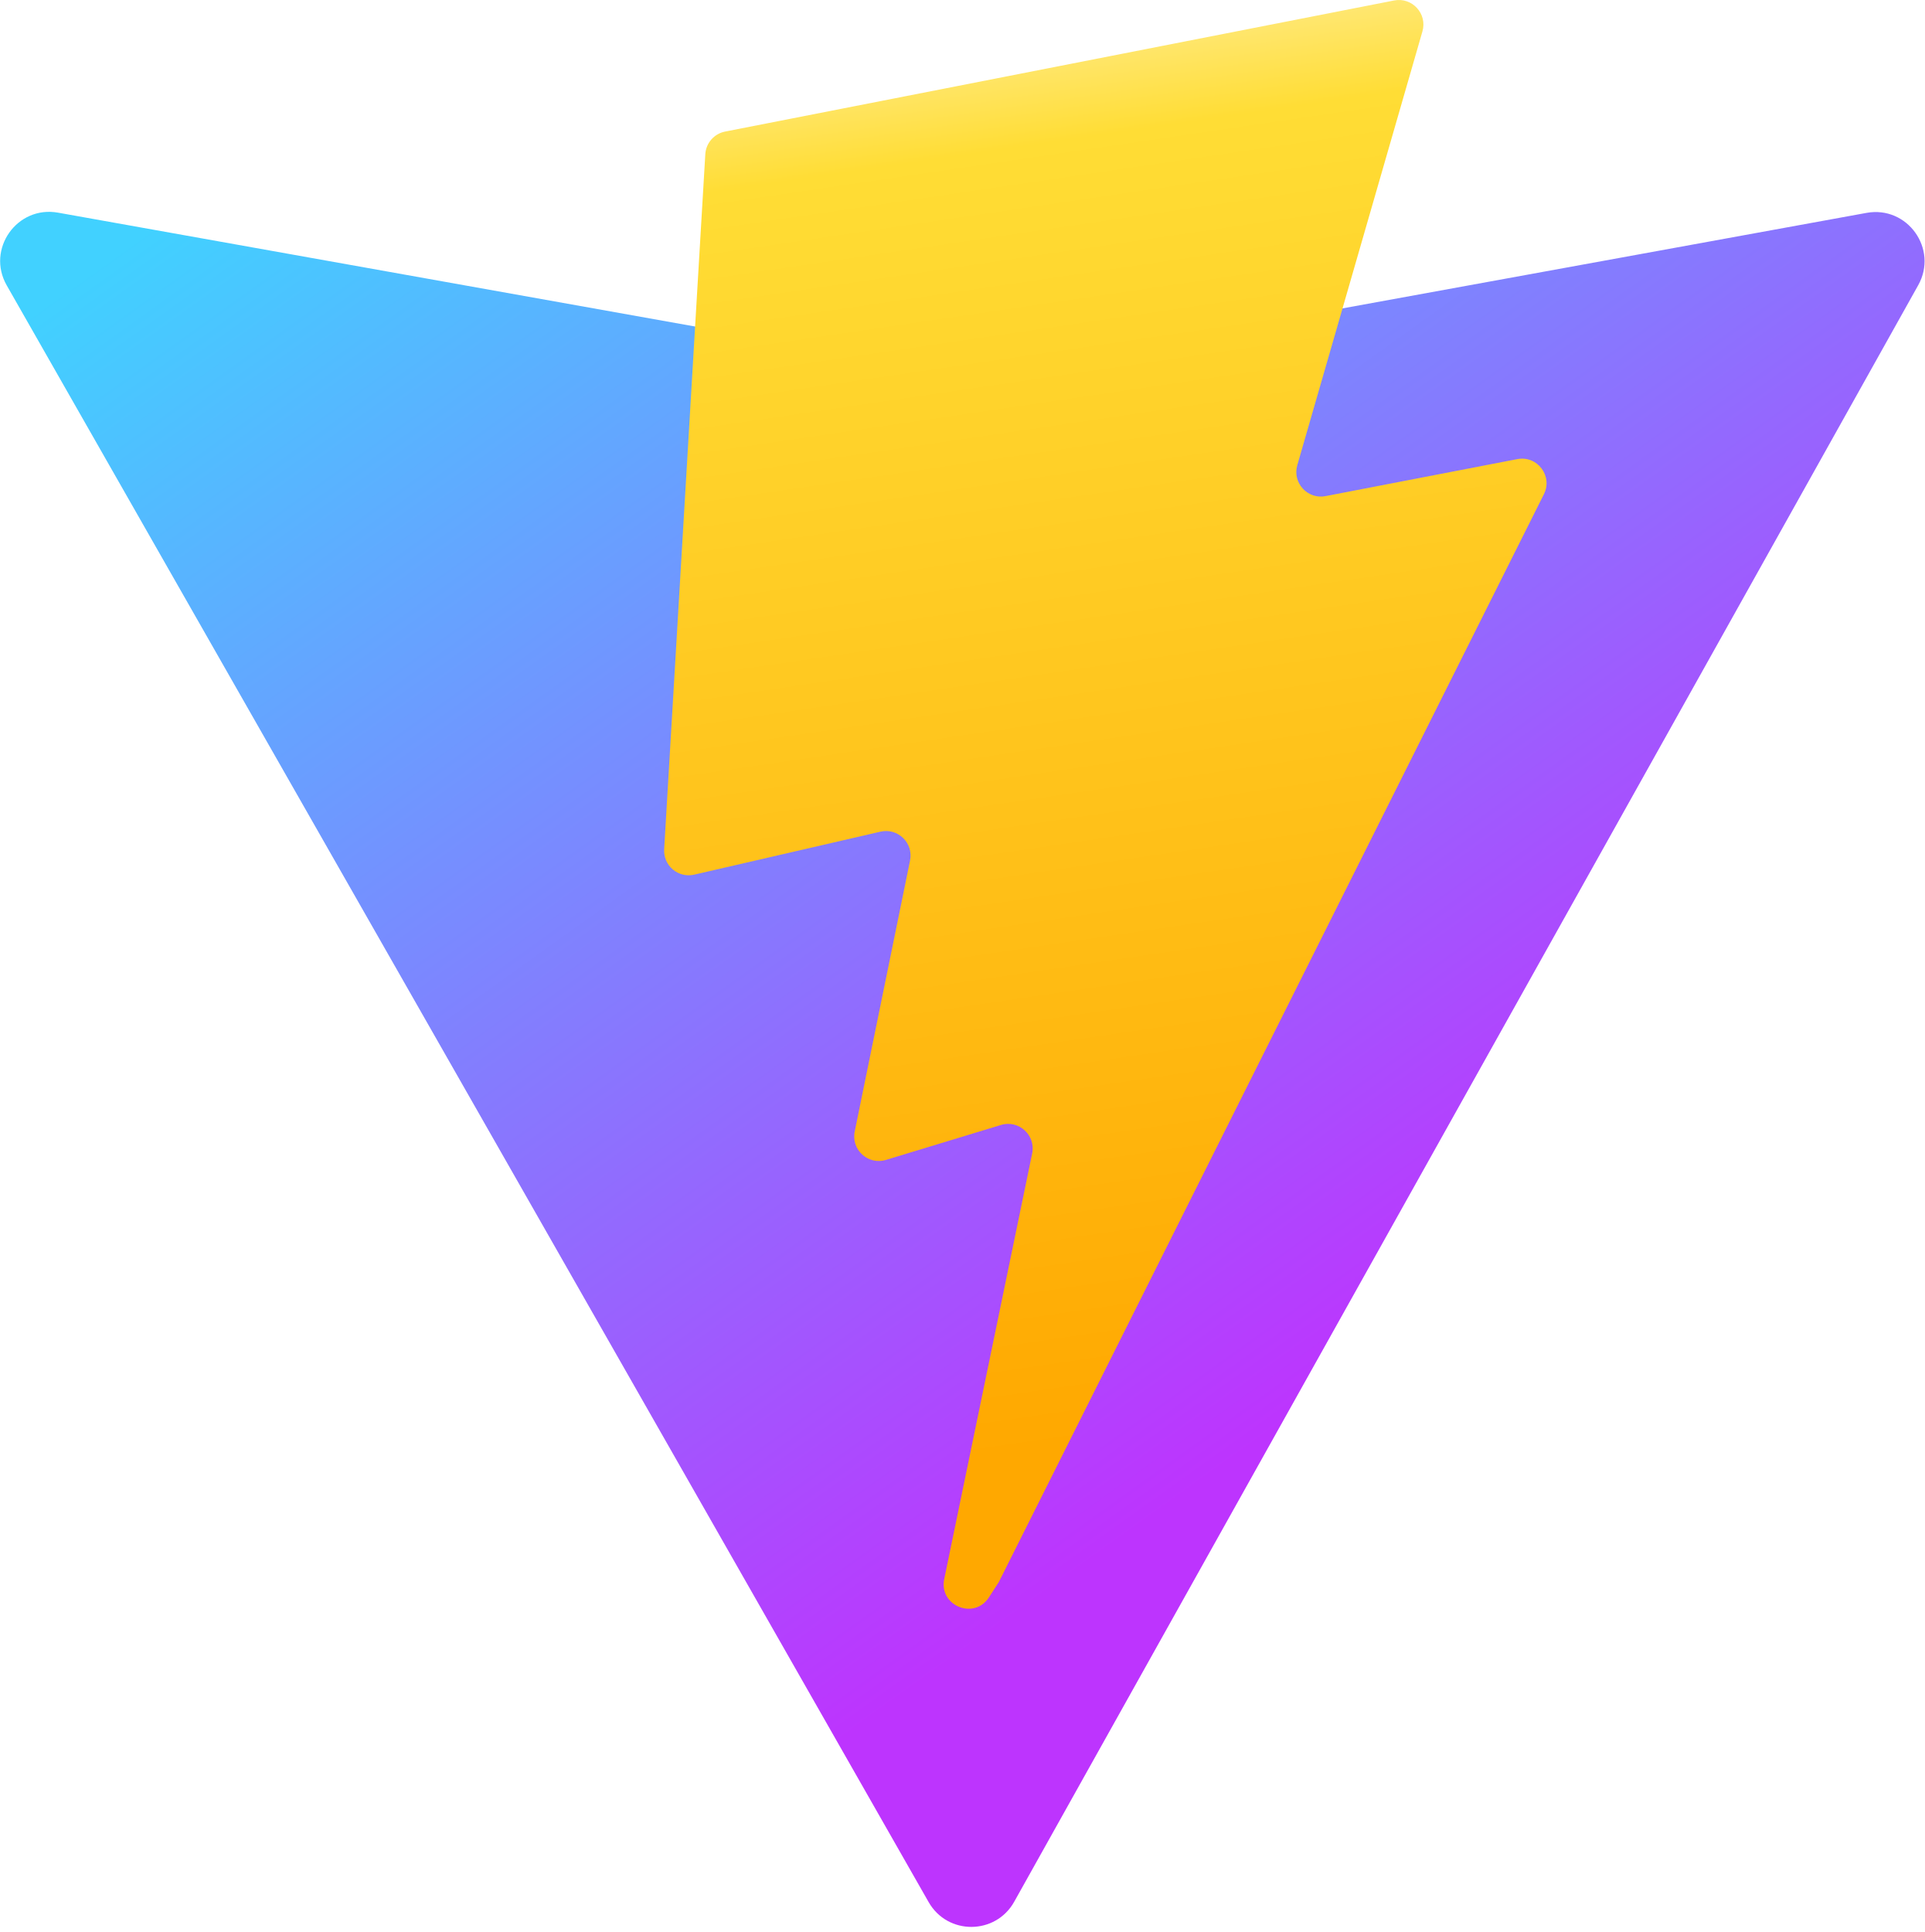
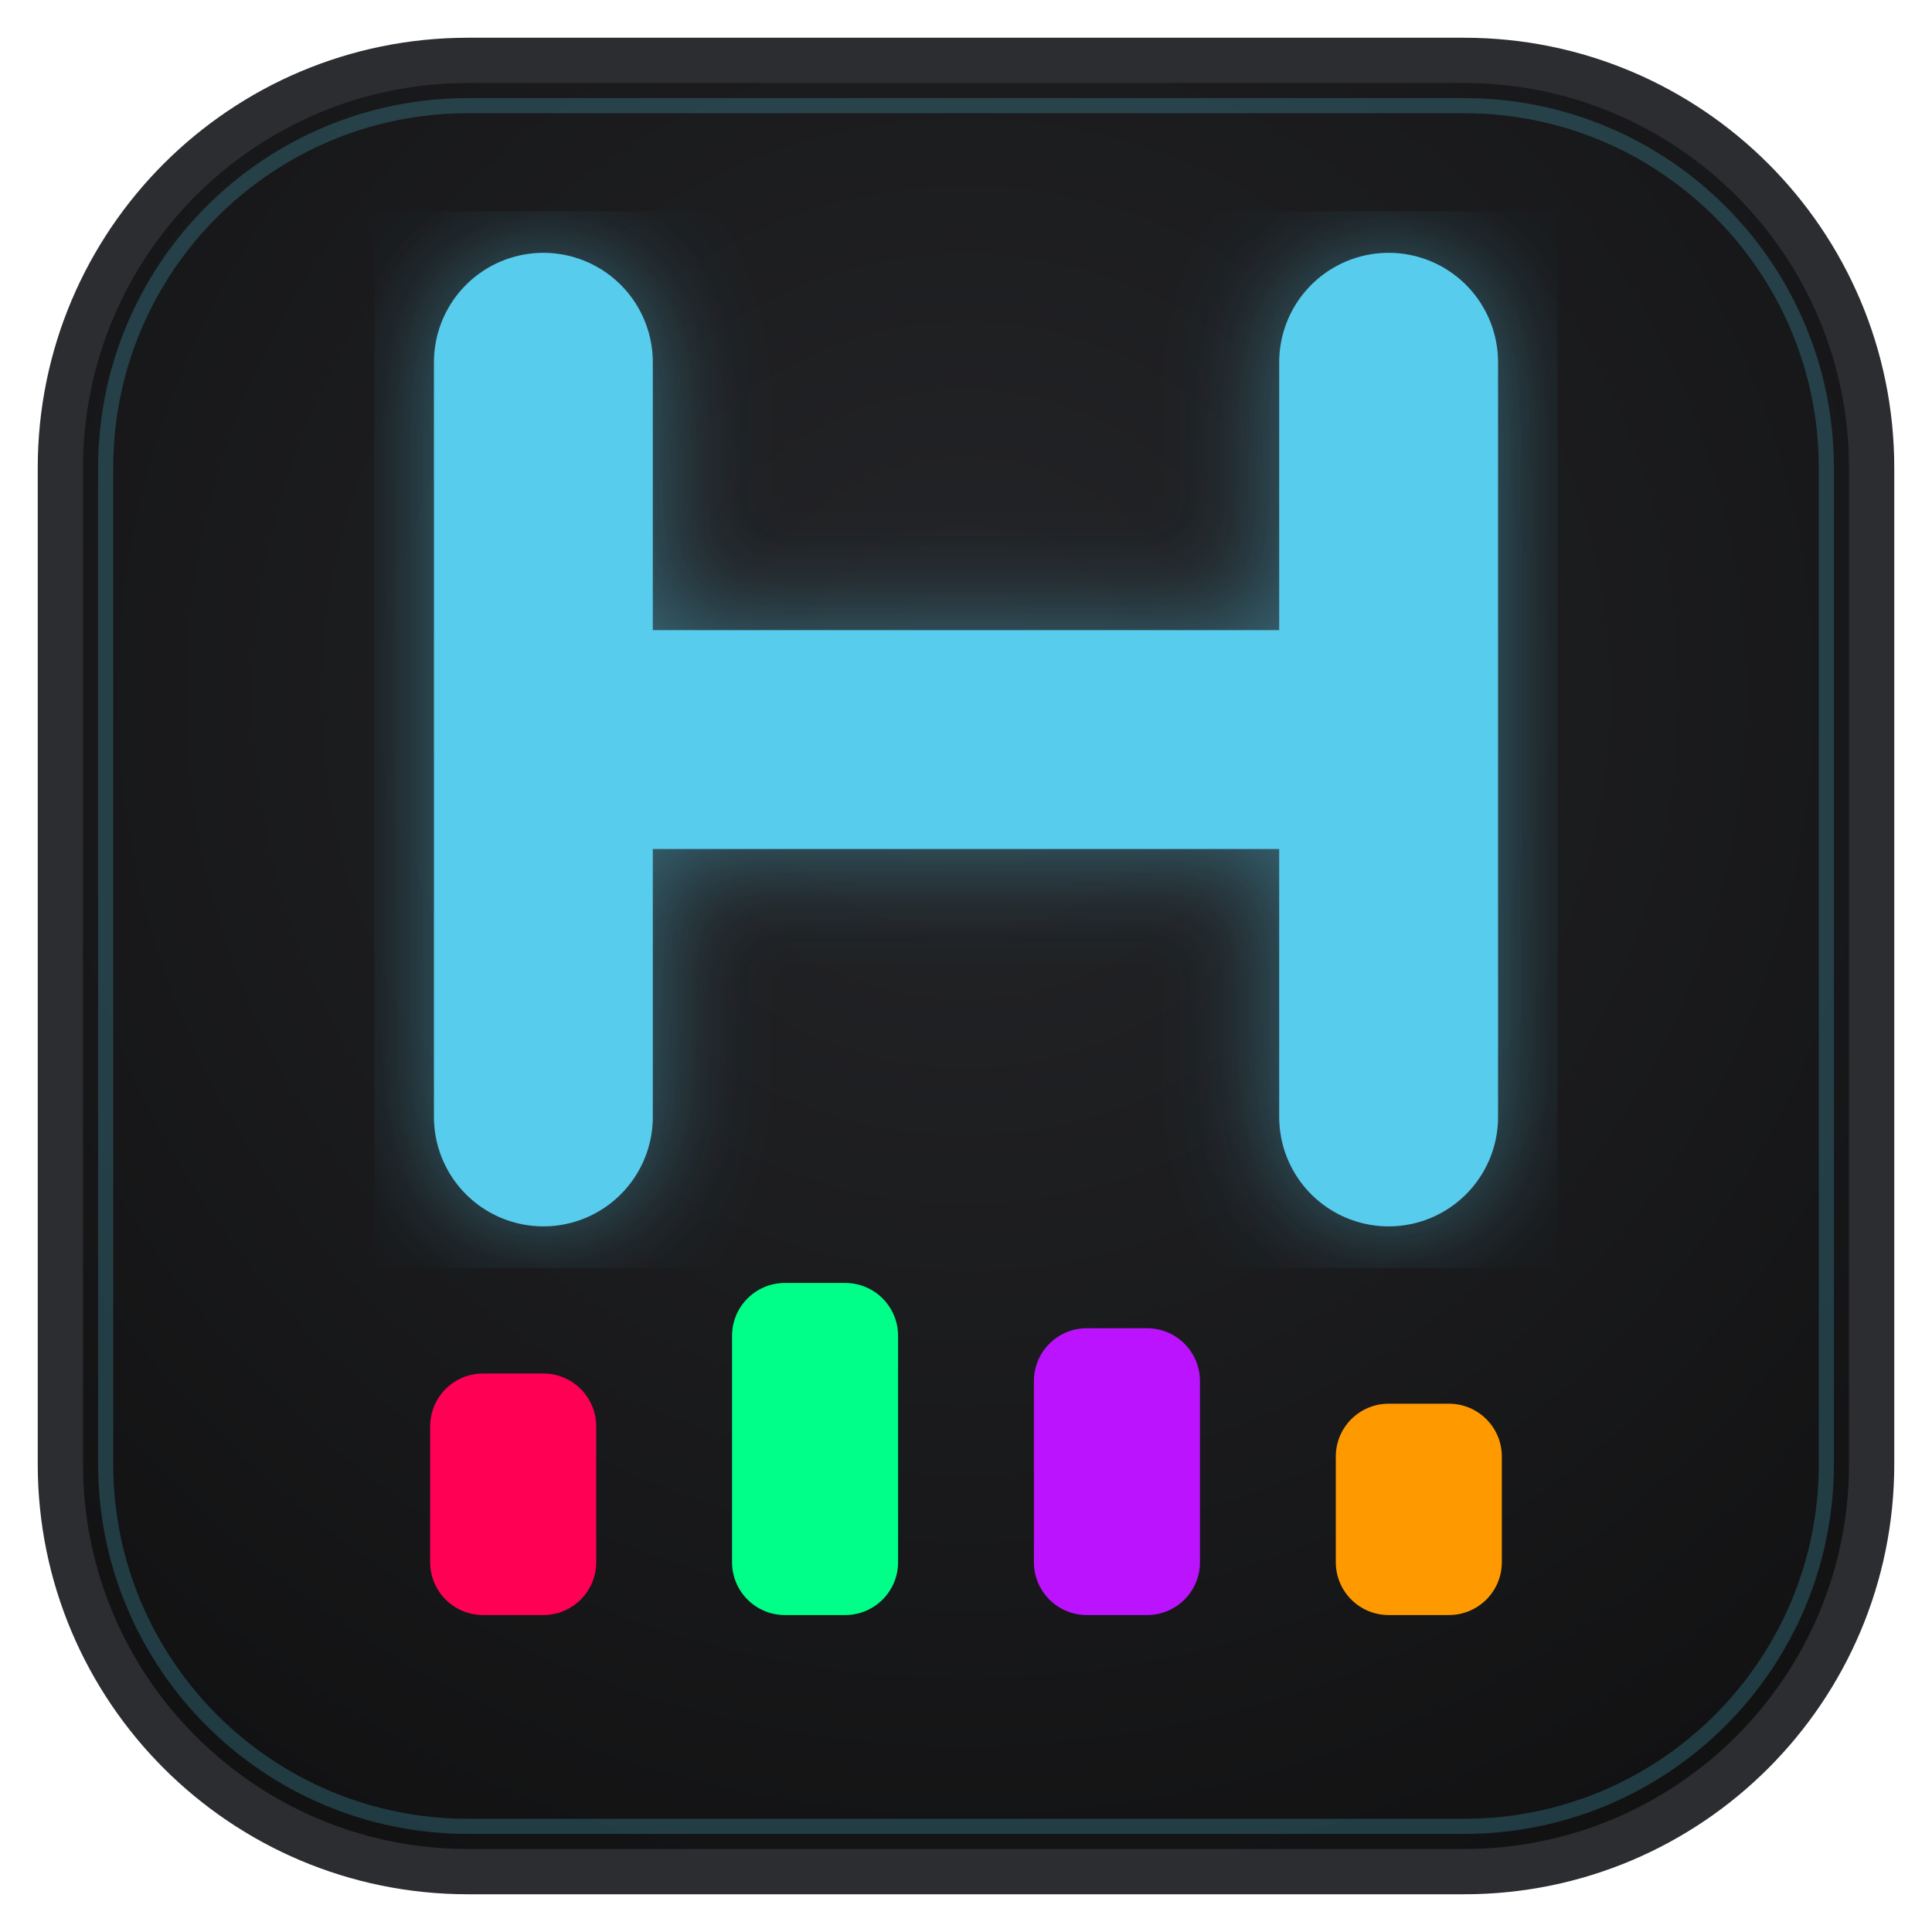
- <svg xmlns="http://www.w3.org/2000/svg" aria-hidden="true" role="img" class="iconify iconify--logos" width="31.88" height="32" preserveAspectRatio="xMidYMid meet" viewBox="0 0 256 257">
+ <svg xmlns="http://www.w3.org/2000/svg" viewBox="0 0 512 512" width="512" height="512">
  <defs>
-     <linearGradient id="IconifyId1813088fe1fbc01fb466" x1="-.828%" x2="57.636%" y1="7.652%" y2="78.411%">
-       <stop offset="0%" stop-color="#41D1FF" />
-       <stop offset="100%" stop-color="#BD34FE" />
-     </linearGradient>
-     <linearGradient id="IconifyId1813088fe1fbc01fb467" x1="43.376%" x2="50.316%" y1="2.242%" y2="89.03%">
-       <stop offset="0%" stop-color="#FFEA83" />
-       <stop offset="8.333%" stop-color="#FFDD35" />
-       <stop offset="100%" stop-color="#FFA800" />
-     </linearGradient>
+     <radialGradient id="studioBg" cx="50%" cy="35%" r="75%">
+       <stop offset="0%" stop-color="#242528" />
+       <stop offset="100%" stop-color="#111112" />
+     </radialGradient>
+     <filter id="neonGlow" x="-20%" y="-20%" width="140%" height="140%">
+       <feDropShadow dx="0" dy="0" stdDeviation="14" flood-color="#58cced" flood-opacity="0.45" />
+     </filter>
  </defs>
-   <path fill="url(#IconifyId1813088fe1fbc01fb466)" d="M255.153 37.938L134.897 252.976c-2.483 4.44-8.862 4.466-11.382.048L.875 37.958c-2.746-4.814 1.371-10.646 6.827-9.67l120.385 21.517a6.537 6.537 0 0 0 2.322-.004l117.867-21.483c5.438-.991 9.574 4.796 6.877 9.62Z" />
-   <path fill="url(#IconifyId1813088fe1fbc01fb467)" d="M185.432.063L96.44 17.501a3.268 3.268 0 0 0-2.634 3.014l-5.474 92.456a3.268 3.268 0 0 0 3.997 3.378l24.777-5.718c2.318-.535 4.413 1.507 3.936 3.838l-7.361 36.047c-.495 2.426 1.782 4.5 4.151 3.78l15.304-4.649c2.372-.72 4.652 1.36 4.15 3.788l-11.698 56.621c-.732 3.542 3.979 5.473 5.943 2.437l1.313-2.028l72.516-144.72c1.215-2.423-.88-5.186-3.54-4.672l-25.505 4.922c-2.396.462-4.435-1.77-3.759-4.114l16.646-57.705c.677-2.35-1.37-4.583-3.769-4.113Z" />
+   <rect x="16" y="16" width="480" height="480" rx="108" fill="url(#studioBg)" stroke="#2c2d30" stroke-width="12" />
+   <rect x="28" y="28" width="456" height="456" rx="96" fill="none" stroke="#58cced" stroke-opacity="0.22" stroke-width="4" />
+   <path d="M 144 96 V 296 M 368 96 V 296 M 144 196 H 368" stroke="#58cced" stroke-width="58" stroke-linecap="round" filter="url(#neonGlow)" />
+   <rect x="114" y="364" width="44" height="64" rx="14" fill="#ff0055" />
+   <rect x="194" y="340" width="44" height="88" rx="14" fill="#00ff88" />
+   <rect x="274" y="352" width="44" height="76" rx="14" fill="#bc13fe" />
+   <rect x="354" y="372" width="44" height="56" rx="14" fill="#ff9900" />
</svg>
